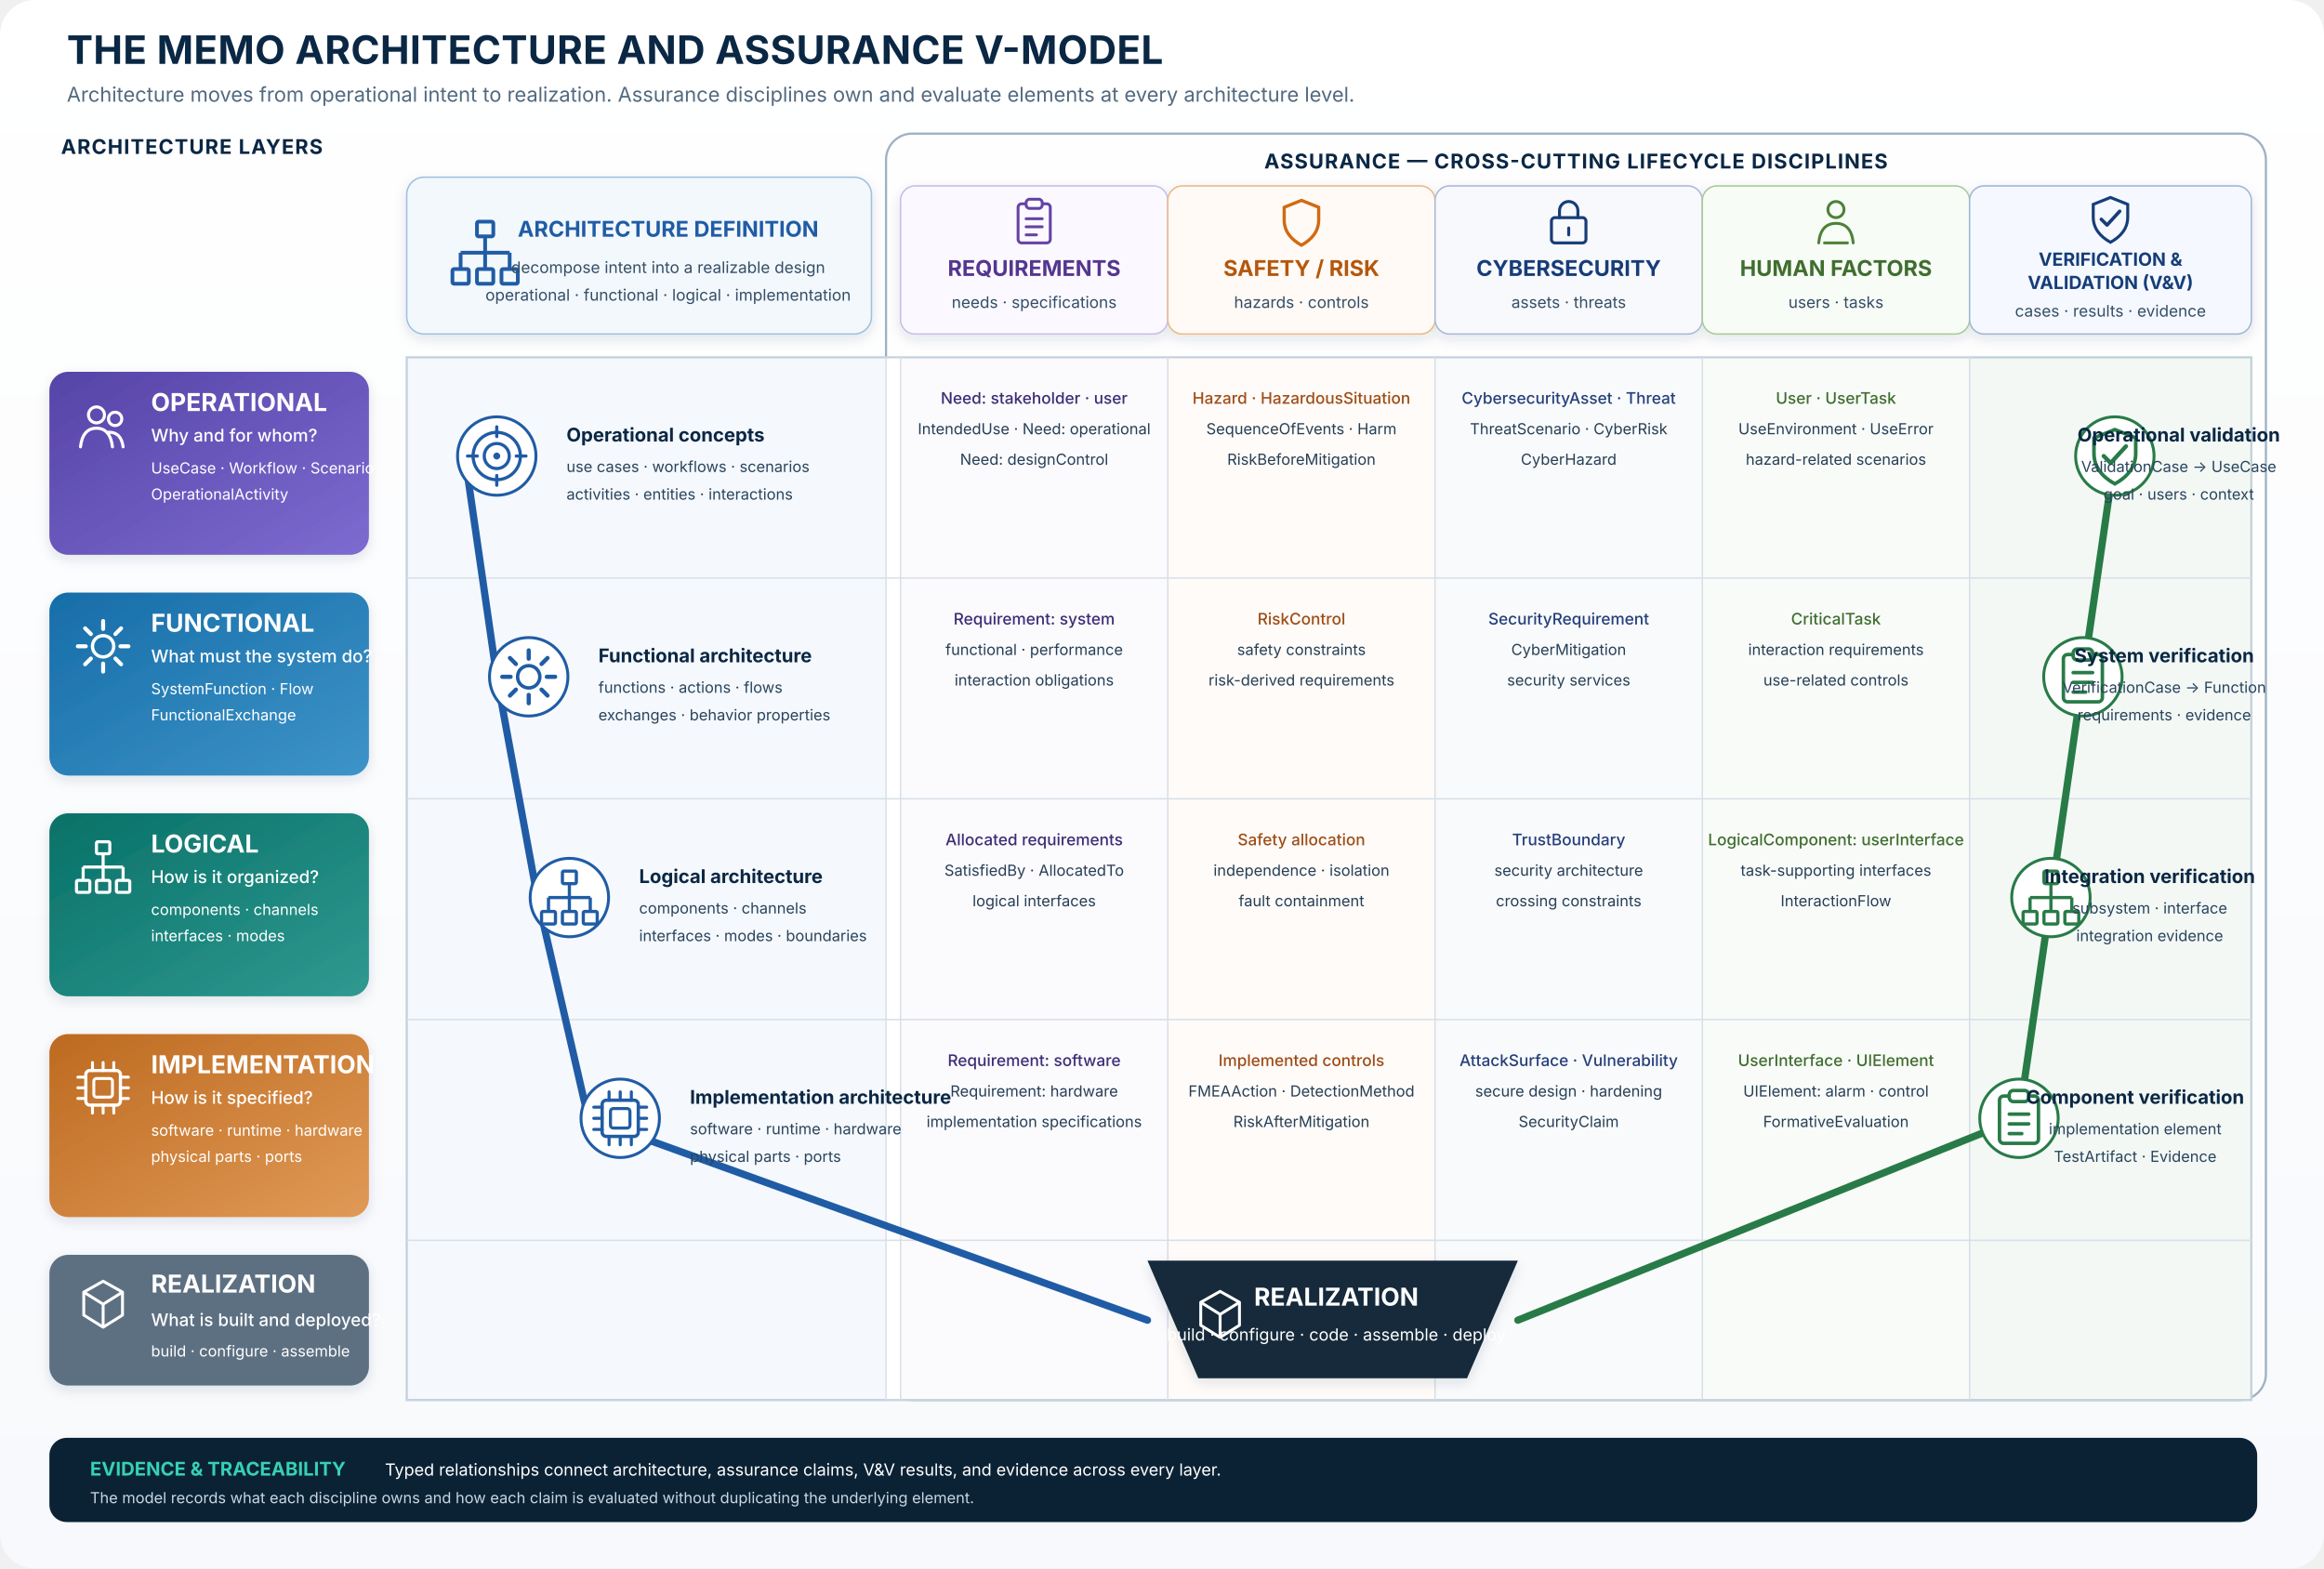
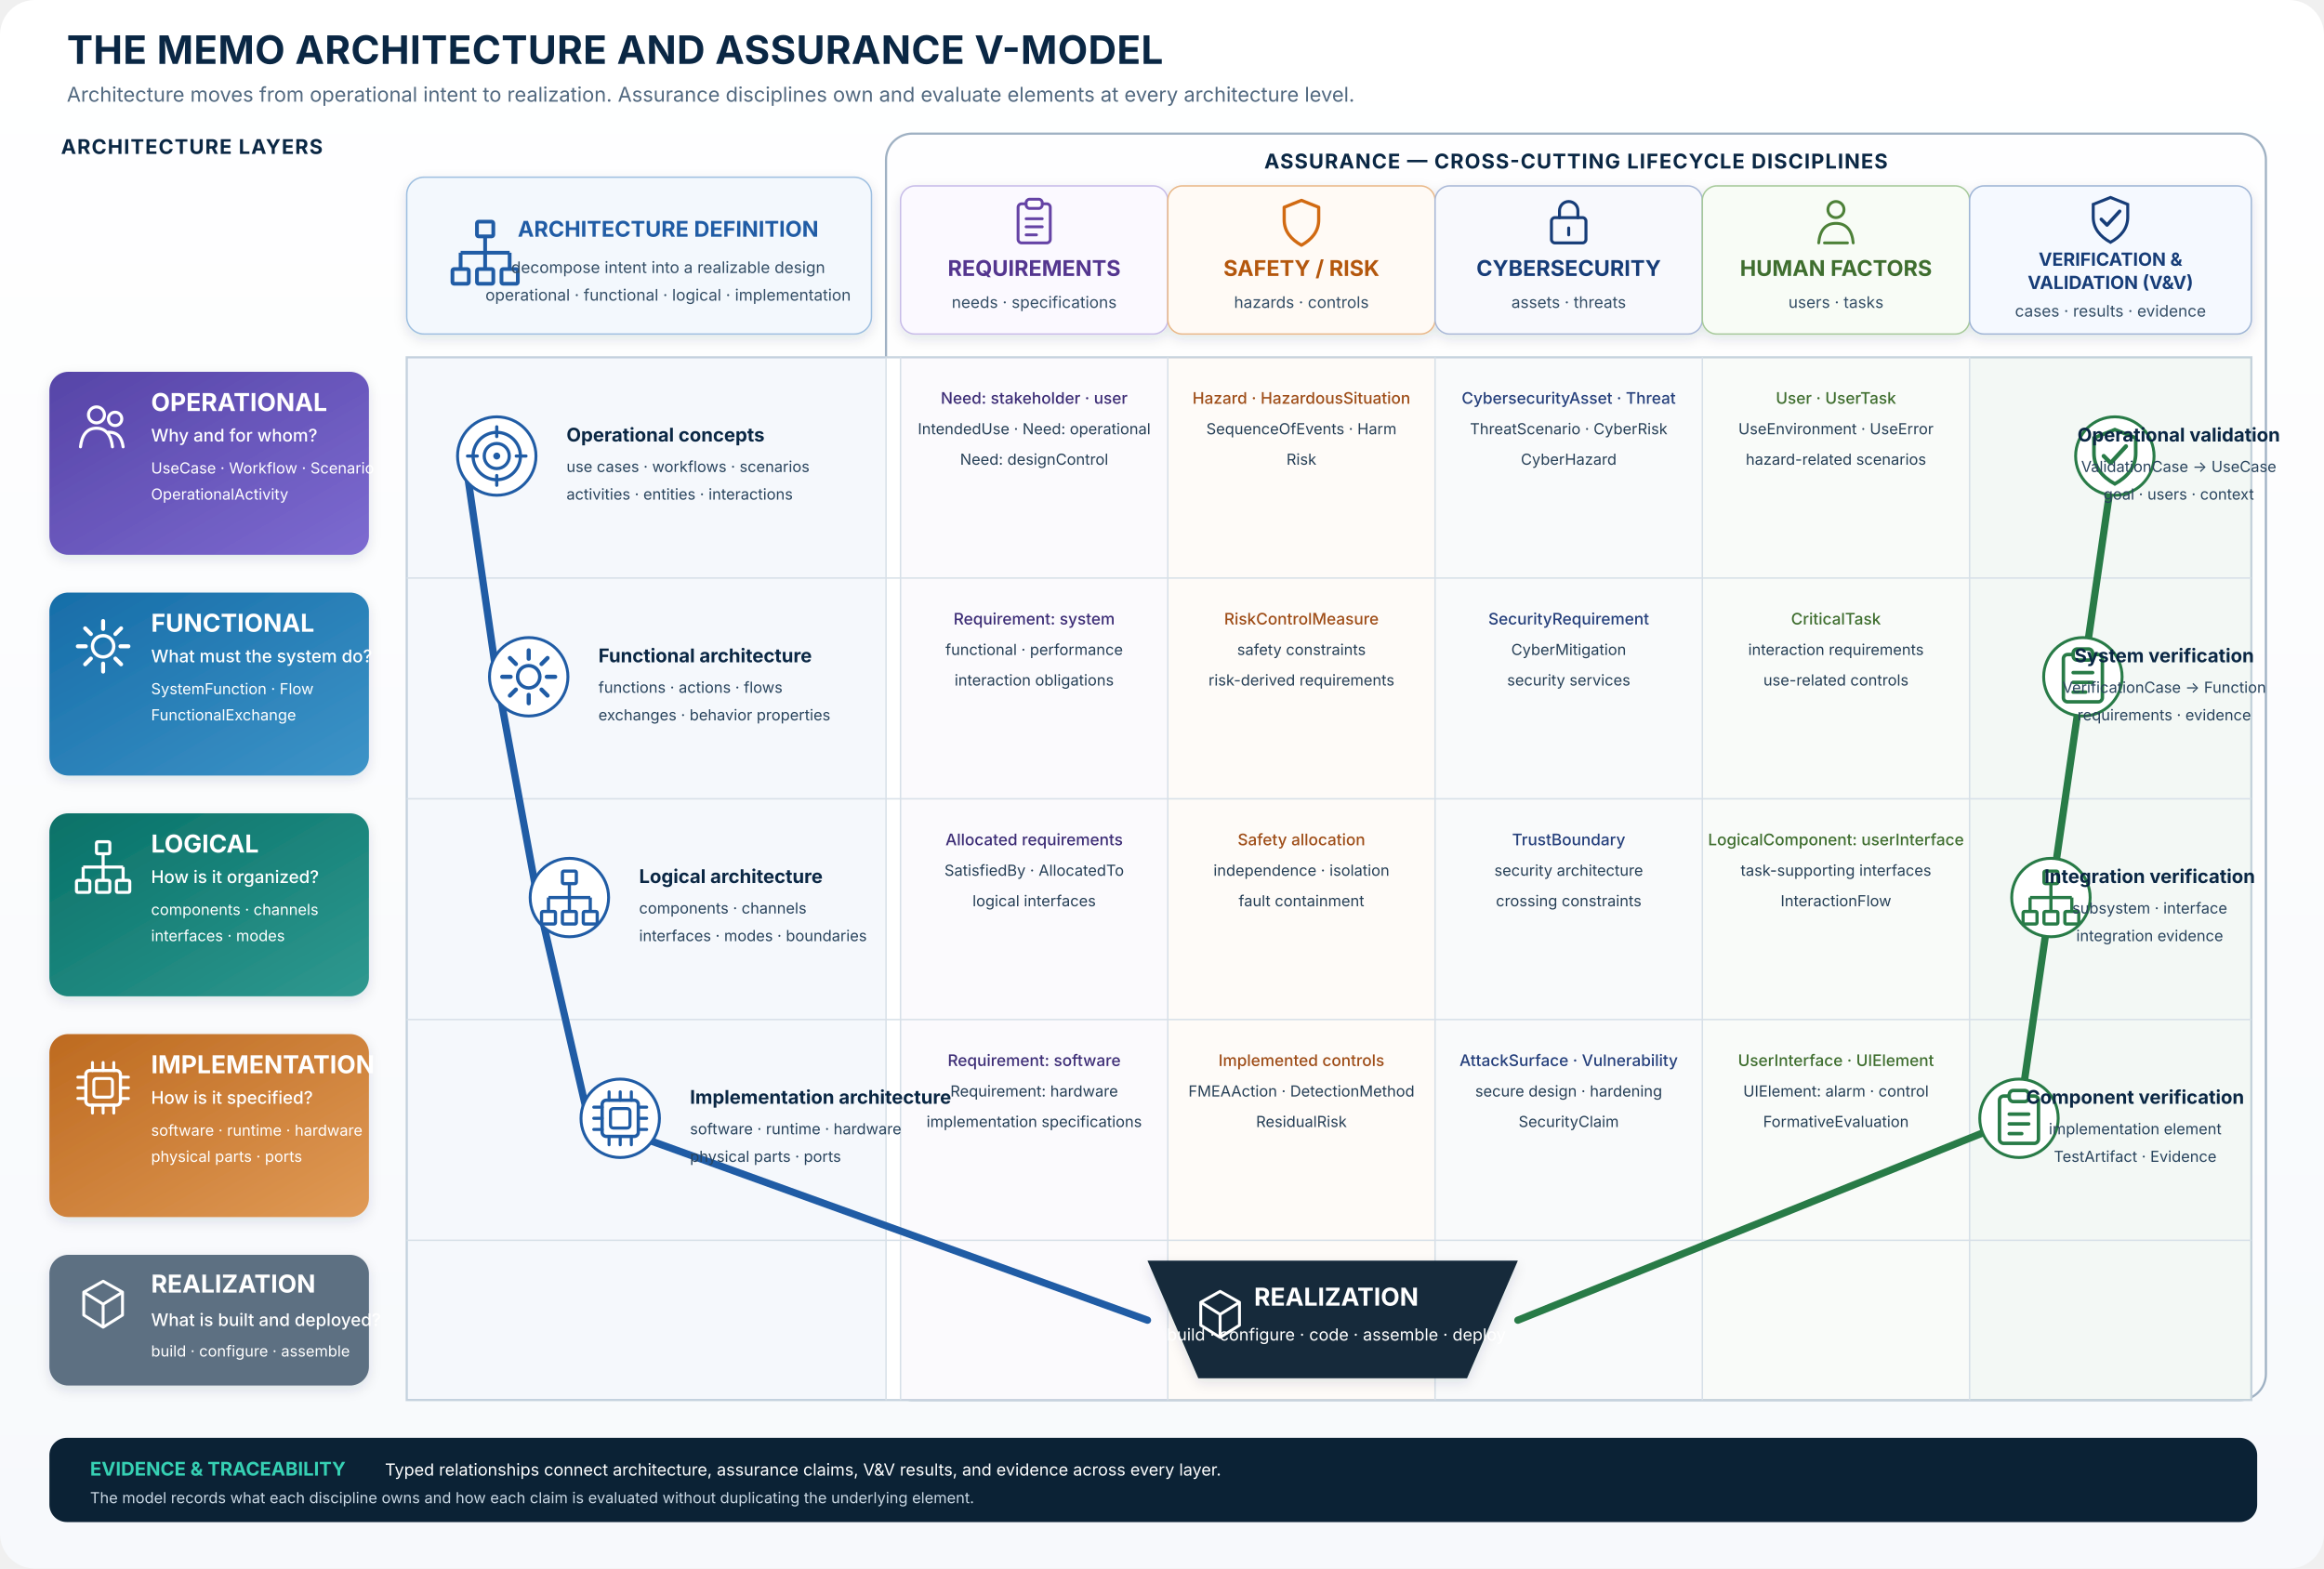
- <svg xmlns="http://www.w3.org/2000/svg" width="1600" height="1080" viewBox="0 0 1600 1080" role="img" aria-labelledby="title desc" data-ontology-types="UseCase OperationalWorkflow MemoScenario OperationalActivity SystemFunction SystemAction FunctionalFlow FunctionalExchange LogicalComponent LogicalInterface SoftwareComponent HardwareComponent PhysicalPort Need IntendedUse Hazard HazardousSituation RiskBeforeMitigation RiskControl CybersecurityAsset Threat ThreatScenario SecurityRequirement CyberMitigation TrustBoundary AttackSurface Vulnerability User UserTask CriticalTask UseError UseEnvironment UserInterface UIElement ValidationCase VerificationCase TestArtifact Evidence">
+ <svg xmlns="http://www.w3.org/2000/svg" width="1600" height="1080" viewBox="0 0 1600 1080" role="img" aria-labelledby="title desc" data-ontology-types="UseCase OperationalWorkflow MemoScenario OperationalActivity SystemFunction SystemAction FunctionalFlow FunctionalExchange LogicalComponent LogicalInterface SoftwareComponent HardwareComponent PhysicalPort Need IntendedUse ReasonablyForeseeableMisuse SafetyRelatedCharacteristic HazardCause Hazard SequenceOfEvents HazardousSituation Harm Risk RiskControlMeasure ResidualRisk Benefit OverallResidualRiskEvaluation CybersecurityAsset Threat ThreatScenario SecurityRequirement CyberMitigation TrustBoundary AttackSurface Vulnerability User UserTask UseError UseEnvironment UserInterface UIElement ValidationCase VerificationCase TestArtifact Evidence">
  <defs>
    <linearGradient id="bg" x1="0" y1="0" x2="0" y2="1">
      <stop offset="0" stop-color="#ffffff" />
      <stop offset="1" stop-color="#f7f9fc" />
    </linearGradient>
    <linearGradient id="op" x1="0" y1="0" x2="1" y2="1">
      <stop stop-color="#5644a7" />
      <stop offset="1" stop-color="#7d6bd1" />
    </linearGradient>
    <linearGradient id="fn" x1="0" y1="0" x2="1" y2="1">
      <stop stop-color="#176da8" />
      <stop offset="1" stop-color="#3d94c8" />
    </linearGradient>
    <linearGradient id="lg" x1="0" y1="0" x2="1" y2="1">
      <stop stop-color="#087168" />
      <stop offset="1" stop-color="#2f9990" />
    </linearGradient>
    <linearGradient id="im" x1="0" y1="0" x2="1" y2="1">
      <stop stop-color="#bd6a20" />
      <stop offset="1" stop-color="#e09a56" />
    </linearGradient>
    <filter id="soft" x="-20%" y="-20%" width="140%" height="150%">
      <feDropShadow dx="0" dy="3" stdDeviation="4" flood-color="#102e49" flood-opacity="0.12" />
    </filter>
    <marker id="archArrow" markerUnits="userSpaceOnUse" markerWidth="9" markerHeight="9" refX="8" refY="4.5" orient="auto">
      <path d="M0 0L9 4.5L0 9Z" fill="#205ca5" />
    </marker>
    <marker id="vvArrow" markerUnits="userSpaceOnUse" markerWidth="9" markerHeight="9" refX="8" refY="4.5" orient="auto">
      <path d="M0 0L9 4.5L0 9Z" fill="#287b47" />
    </marker>
    <symbol id="clipboard" viewBox="0 0 48 48">
      <rect x="10" y="8" width="28" height="34" rx="3" fill="none" stroke="currentColor" stroke-width="2.5" />
      <rect x="17" y="4" width="14" height="8" rx="3" fill="#ffffff" stroke="currentColor" stroke-width="2.5" />
      <path d="M17 21h14M17 28h14M17 35h9" fill="none" stroke="currentColor" stroke-width="2.5" stroke-linecap="round" />
    </symbol>
    <symbol id="shield" viewBox="0 0 48 48">
      <path d="M24 5L39 11v11c0 10-6 17-15 22C15 39 9 32 9 22V11Z" fill="none" stroke="currentColor" stroke-width="2.8" stroke-linejoin="round" />
    </symbol>
    <symbol id="lock" viewBox="0 0 48 48">
      <rect x="9" y="20" width="30" height="22" rx="3" fill="none" stroke="currentColor" stroke-width="2.6" />
      <path d="M16 20v-6a8 8 0 0116 0v6M24 29v6" fill="none" stroke="currentColor" stroke-width="2.6" stroke-linecap="round" />
    </symbol>
    <symbol id="person" viewBox="0 0 48 48">
      <circle cx="24" cy="13" r="7" fill="none" stroke="currentColor" stroke-width="2.5" />
      <path d="M9 42c1-11 6-17 15-17s14 6 15 17M14 42h20" fill="none" stroke="currentColor" stroke-width="2.5" stroke-linecap="round" />
    </symbol>
    <symbol id="checkshield" viewBox="0 0 48 48">
      <path d="M24 5L39 11v11c0 10-6 17-15 22C15 39 9 32 9 22V11Z" fill="none" stroke="currentColor" stroke-width="2.6" />
      <path d="M16 24l5 5 11-12" fill="none" stroke="currentColor" stroke-width="3" stroke-linecap="round" stroke-linejoin="round" />
    </symbol>
    <symbol id="people" viewBox="0 0 48 48">
      <circle cx="19" cy="16" r="6" fill="none" stroke="currentColor" stroke-width="2.3" />
      <circle cx="33" cy="19" r="5" fill="none" stroke="currentColor" stroke-width="2.3" />
      <path d="M7 40c1-9 5-14 12-14s11 5 12 14M28 29c7 0 10 4 11 11" fill="none" stroke="currentColor" stroke-width="2.3" stroke-linecap="round" />
    </symbol>
    <symbol id="gear" viewBox="0 0 48 48">
      <circle cx="24" cy="24" r="8" fill="none" stroke="currentColor" stroke-width="2.5" />
      <path d="M24 5v6M24 37v6M5 24h6M37 24h6M10.5 10.5l4.3 4.3M33.2 33.2l4.3 4.3M37.5 10.5l-4.3 4.3M14.8 33.2l-4.3 4.3" fill="none" stroke="currentColor" stroke-width="3" stroke-linecap="round" />
    </symbol>
    <symbol id="network" viewBox="0 0 48 48">
      <rect x="19" y="5" width="10" height="9" rx="1" fill="none" stroke="currentColor" stroke-width="2.3" />
      <rect x="4" y="34" width="10" height="9" rx="1" fill="none" stroke="currentColor" stroke-width="2.3" />
      <rect x="19" y="34" width="10" height="9" rx="1" fill="none" stroke="currentColor" stroke-width="2.3" />
      <rect x="34" y="34" width="10" height="9" rx="1" fill="none" stroke="currentColor" stroke-width="2.3" />
      <path d="M24 14v10M9 24h30M9 24v10M24 24v10M39 24v10" fill="none" stroke="currentColor" stroke-width="2.3" />
    </symbol>
    <symbol id="chip" viewBox="0 0 48 48">
      <rect x="11" y="11" width="26" height="26" rx="3" fill="none" stroke="currentColor" stroke-width="2.4" />
      <rect x="17" y="17" width="14" height="14" rx="2" fill="none" stroke="currentColor" stroke-width="2.2" />
      <path d="M16 5v6M24 5v6M32 5v6M16 37v6M24 37v6M32 37v6M5 16h6M5 24h6M5 32h6M37 16h6M37 24h6M37 32h6" fill="none" stroke="currentColor" stroke-width="2.2" stroke-linecap="round" />
    </symbol>
    <symbol id="cube" viewBox="0 0 48 48">
      <path d="M24 5l16 9v19l-16 10-16-10V14Z" fill="none" stroke="currentColor" stroke-width="2.4" stroke-linejoin="round" />
      <path d="M8 14l16 10 16-10M24 24v19" fill="none" stroke="currentColor" stroke-width="2.4" />
    </symbol>
    <symbol id="target" viewBox="0 0 48 48">
      <circle cx="24" cy="24" r="17" fill="none" stroke="currentColor" stroke-width="2.3" />
      <circle cx="24" cy="24" r="9" fill="none" stroke="currentColor" stroke-width="2.3" />
      <circle cx="24" cy="24" r="2.5" fill="currentColor" />
      <path d="M24 3v7M24 38v7M3 24h7M38 24h7" stroke="currentColor" stroke-width="2.3" stroke-linecap="round" />
    </symbol>
    <style>
      .t { font-family: Inter, "Segoe UI", Arial, sans-serif; fill: #0a2744; }
      .title { font-size: 27px; font-weight: 700; letter-spacing: .25px; }
      .sub { font-size: 14px; font-weight: 400; fill: #526980; }
      .axis { font-size: 14px; font-weight: 700; letter-spacing: .7px; }
      .header { font-size: 15px; font-weight: 700; }
      .header-copy { font-size: 11px; font-weight: 400; fill: #344e66; }
      .row-title { font-size: 17px; font-weight: 700; fill: #fff; }
      .row-sub { font-size: 12px; font-weight: 500; fill: #fff; }
      .row-copy { font-size: 10.5px; font-weight: 400; fill: #fff; }
      .cell { font-size: 11px; font-weight: 500; }
      .cell-sub { font-size: 10.5px; font-weight: 400; fill: #263f56; }
      .v-title { font-size: 13px; font-weight: 700; }
      .v-copy { font-size: 10.5px; font-weight: 400; fill: #29445d; }
      .footer-title { font-size: 12px; font-weight: 700; }
      .footer-copy { font-size: 10.5px; font-weight: 400; fill: #243e55; }
    </style>
  </defs>
  <rect width="1600" height="1080" rx="24" fill="url(#bg)" />
  <g class="t">
    <text class="title" x="46" y="44">THE MEMO ARCHITECTURE AND ASSURANCE V-MODEL</text>
    <text class="sub" x="46" y="70">Architecture moves from operational intent to realization. Assurance disciplines own and evaluate elements at every architecture level.</text>
    <text class="axis" x="42" y="106">ARCHITECTURE LAYERS</text>
  </g>
  <g filter="url(#soft)" class="t">
    <rect x="280" y="122" width="320" height="108" rx="12" fill="#f3f8fd" stroke="#9ebfe0" />
  </g>
  <rect x="610" y="92" width="950" height="872" rx="18" fill="#ffffff" fill-opacity=".42" stroke="#9fb1c3" stroke-width="1.5" />
  <g class="t" text-anchor="middle">
    <g transform="translate(307 147)" color="#205ca5">
      <use href="#network" width="54" height="54" />
    </g>
    <text class="header" x="460" y="163" fill="#205ca5">ARCHITECTURE DEFINITION</text>
    <text class="header-copy" x="460" y="188">decompose intent into a realizable design</text>
    <text class="header-copy" x="460" y="207">operational · functional · logical · implementation</text>
    <text class="axis" x="1085" y="116">ASSURANCE — CROSS-CUTTING LIFECYCLE DISCIPLINES</text>
  </g>
  <g filter="url(#soft)" class="t">
    <rect x="620" y="128" width="184" height="102" rx="10" fill="#fbf9ff" stroke="#c7bce8" />
    <rect x="804" y="128" width="184" height="102" rx="10" fill="#fffaf5" stroke="#e8b889" />
    <rect x="988" y="128" width="184" height="102" rx="10" fill="#f8f9fd" stroke="#a9b8d7" />
    <rect x="1172" y="128" width="184" height="102" rx="10" fill="#f8fcf6" stroke="#a6c99a" />
    <rect x="1356" y="128" width="194" height="102" rx="10" fill="#f5f9ff" stroke="#9fb5d5" />
  </g>
  <g class="t" text-anchor="middle">
    <g transform="translate(693 134)" color="#6543a5">
      <use href="#clipboard" width="38" height="38" />
    </g>
    <text class="header" x="712" y="190" fill="#54368f">REQUIREMENTS</text>
    <text class="header-copy" x="712" y="212">needs · specifications</text>
    <g transform="translate(877 134)" color="#d16a12">
      <use href="#shield" width="38" height="38" />
    </g>
    <text class="header" x="896" y="190" fill="#b4570d">SAFETY / RISK</text>
    <text class="header-copy" x="896" y="212">hazards · controls</text>
    <g transform="translate(1061 134)" color="#173d78">
      <use href="#lock" width="38" height="38" />
    </g>
    <text class="header" x="1080" y="190" fill="#173d78">CYBERSECURITY</text>
    <text class="header-copy" x="1080" y="212">assets · threats</text>
    <g transform="translate(1245 134)" color="#4d8138">
      <use href="#person" width="38" height="38" />
    </g>
    <text class="header" x="1264" y="190" fill="#3f6e2f">HUMAN FACTORS</text>
    <text class="header-copy" x="1264" y="212">users · tasks</text>
    <g transform="translate(1434 132)" color="#173d78">
      <use href="#checkshield" width="38" height="38" />
    </g>
    <text x="1453" y="183" font-size="12.5" font-weight="700" fill="#173d78">VERIFICATION &amp;</text>
    <text x="1453" y="199" font-size="12.5" font-weight="700" fill="#173d78">VALIDATION (V&amp;V)</text>
    <text class="header-copy" x="1453" y="218">cases · results · evidence</text>
  </g>
  <rect x="280" y="246" width="1270" height="718" fill="#ffffff" stroke="#c8d4df" stroke-width="1.5" />
  <rect x="280" y="246" width="330" height="718" fill="#2d74b8" opacity=".05" />
  <rect x="620" y="246" width="184" height="718" fill="#765bb4" opacity=".035" />
  <rect x="804" y="246" width="184" height="718" fill="#d77622" opacity=".035" />
  <rect x="988" y="246" width="184" height="718" fill="#31558b" opacity=".035" />
  <rect x="1172" y="246" width="184" height="718" fill="#4c8337" opacity=".035" />
  <rect x="1356" y="246" width="194" height="718" fill="#287b47" opacity=".055" />
  <g stroke="#d7e0e8" stroke-width="1">
    <path d="M280 398H1550M280 550H1550M280 702H1550M280 854H1550" />
    <path d="M610 246V964M620 246V964M804 246V964M988 246V964M1172 246V964M1356 246V964" />
  </g>
  <g filter="url(#soft)" class="t">
    <rect x="34" y="256" width="220" height="126" rx="13" fill="url(#op)" />
    <rect x="34" y="408" width="220" height="126" rx="13" fill="url(#fn)" />
    <rect x="34" y="560" width="220" height="126" rx="13" fill="url(#lg)" />
    <rect x="34" y="712" width="220" height="126" rx="13" fill="url(#im)" />
    <rect x="34" y="864" width="220" height="90" rx="13" fill="#5d6f82" />
  </g>
  <g class="t">
    <g transform="translate(49 271)" color="#fff">
      <use href="#people" width="44" height="44" />
    </g>
    <text class="row-title" x="104" y="283">OPERATIONAL</text>
    <text class="row-sub" x="104" y="304">Why and for whom?</text>
    <text class="row-copy" x="104" y="326">UseCase · Workflow · Scenario</text>
    <text class="row-copy" x="104" y="344">OperationalActivity</text>
    <g transform="translate(49 423)" color="#fff">
      <use href="#gear" width="44" height="44" />
    </g>
    <text class="row-title" x="104" y="435">FUNCTIONAL</text>
    <text class="row-sub" x="104" y="456">What must the system do?</text>
    <text class="row-copy" x="104" y="478">SystemFunction · Flow</text>
    <text class="row-copy" x="104" y="496">FunctionalExchange</text>
    <g transform="translate(49 575)" color="#fff">
      <use href="#network" width="44" height="44" />
    </g>
    <text class="row-title" x="104" y="587">LOGICAL</text>
    <text class="row-sub" x="104" y="608">How is it organized?</text>
    <text class="row-copy" x="104" y="630">components · channels</text>
    <text class="row-copy" x="104" y="648">interfaces · modes</text>
    <g transform="translate(49 727)" color="#fff">
      <use href="#chip" width="44" height="44" />
    </g>
    <text class="row-title" x="104" y="739">IMPLEMENTATION</text>
    <text class="row-sub" x="104" y="760">How is it specified?</text>
    <text class="row-copy" x="104" y="782">software · runtime · hardware</text>
    <text class="row-copy" x="104" y="800">physical parts · ports</text>
    <g transform="translate(51 878)" color="#fff">
      <use href="#cube" width="40" height="40" />
    </g>
    <text class="row-title" x="104" y="890">REALIZATION</text>
    <text class="row-sub" x="104" y="913">What is built and deployed?</text>
    <text class="row-copy" x="104" y="934">build · configure · assemble</text>
  </g>
  <path d="M320 314 L342 466 L370 618 L405 770 L790 909" fill="none" stroke="#205ca5" stroke-width="5" stroke-linecap="round" stroke-linejoin="round" />
  <g class="t">
    <g fill="#fff" stroke="#205ca5" stroke-width="2">
      <circle cx="342" cy="314" r="27" />
      <circle cx="364" cy="466" r="27" />
      <circle cx="392" cy="618" r="27" />
      <circle cx="427" cy="770" r="27" />
    </g>
    <g transform="translate(319 291)" color="#205ca5">
      <use href="#target" width="46" height="46" />
    </g>
    <text class="v-title" x="390" y="304">Operational concepts</text>
    <text class="v-copy" x="390" y="325">use cases · workflows · scenarios</text>
    <text class="v-copy" x="390" y="344">activities · entities · interactions</text>
    <g transform="translate(341 443)" color="#205ca5">
      <use href="#gear" width="46" height="46" />
    </g>
    <text class="v-title" x="412" y="456">Functional architecture</text>
    <text class="v-copy" x="412" y="477">functions · actions · flows</text>
    <text class="v-copy" x="412" y="496">exchanges · behavior properties</text>
    <g transform="translate(369 595)" color="#205ca5">
      <use href="#network" width="46" height="46" />
    </g>
    <text class="v-title" x="440" y="608">Logical architecture</text>
    <text class="v-copy" x="440" y="629">components · channels</text>
    <text class="v-copy" x="440" y="648">interfaces · modes · boundaries</text>
    <g transform="translate(404 747)" color="#205ca5">
      <use href="#chip" width="46" height="46" />
    </g>
    <text class="v-title" x="475" y="760">Implementation architecture</text>
    <text class="v-copy" x="475" y="781">software · runtime · hardware</text>
    <text class="v-copy" x="475" y="800">physical parts · ports</text>
  </g>
  <g class="t" text-anchor="middle">
    <g fill="#3d2d76">
      <text class="cell" x="712" y="278">Need: stakeholder · user</text>
      <text class="cell-sub" x="712" y="299">IntendedUse · Need: operational</text>
      <text class="cell-sub" x="712" y="320">Need: designControl</text>
    </g>
    <g fill="#9e4d18">
      <text class="cell" x="896" y="278">Hazard · HazardousSituation</text>
      <text class="cell-sub" x="896" y="299">SequenceOfEvents · Harm</text>
-       <text class="cell-sub" x="896" y="320">RiskBeforeMitigation</text>
+       <text class="cell-sub" x="896" y="320">Risk</text>
    </g>
    <g fill="#253f7b">
      <text class="cell" x="1080" y="278">CybersecurityAsset · Threat</text>
      <text class="cell-sub" x="1080" y="299">ThreatScenario · CyberRisk</text>
      <text class="cell-sub" x="1080" y="320">CyberHazard</text>
    </g>
    <g fill="#3f6e2f">
      <text class="cell" x="1264" y="278">User · UserTask</text>
      <text class="cell-sub" x="1264" y="299">UseEnvironment · UseError</text>
      <text class="cell-sub" x="1264" y="320">hazard-related scenarios</text>
    </g>
    <g fill="#3d2d76">
      <text class="cell" x="712" y="430">Requirement: system</text>
      <text class="cell-sub" x="712" y="451">functional · performance</text>
      <text class="cell-sub" x="712" y="472">interaction obligations</text>
    </g>
    <g fill="#9e4d18">
-       <text class="cell" x="896" y="430">RiskControl</text>
+       <text class="cell" x="896" y="430">RiskControlMeasure</text>
      <text class="cell-sub" x="896" y="451">safety constraints</text>
      <text class="cell-sub" x="896" y="472">risk-derived requirements</text>
    </g>
    <g fill="#253f7b">
      <text class="cell" x="1080" y="430">SecurityRequirement</text>
      <text class="cell-sub" x="1080" y="451">CyberMitigation</text>
      <text class="cell-sub" x="1080" y="472">security services</text>
    </g>
    <g fill="#3f6e2f">
      <text class="cell" x="1264" y="430">CriticalTask</text>
      <text class="cell-sub" x="1264" y="451">interaction requirements</text>
      <text class="cell-sub" x="1264" y="472">use-related controls</text>
    </g>
    <g fill="#3d2d76">
      <text class="cell" x="712" y="582">Allocated requirements</text>
      <text class="cell-sub" x="712" y="603">SatisfiedBy · AllocatedTo</text>
      <text class="cell-sub" x="712" y="624">logical interfaces</text>
    </g>
    <g fill="#9e4d18">
      <text class="cell" x="896" y="582">Safety allocation</text>
      <text class="cell-sub" x="896" y="603">independence · isolation</text>
      <text class="cell-sub" x="896" y="624">fault containment</text>
    </g>
    <g fill="#253f7b">
      <text class="cell" x="1080" y="582">TrustBoundary</text>
      <text class="cell-sub" x="1080" y="603">security architecture</text>
      <text class="cell-sub" x="1080" y="624">crossing constraints</text>
    </g>
    <g fill="#3f6e2f">
      <text class="cell" x="1264" y="582">LogicalComponent: userInterface</text>
      <text class="cell-sub" x="1264" y="603">task-supporting interfaces</text>
      <text class="cell-sub" x="1264" y="624">InteractionFlow</text>
    </g>
    <g fill="#3d2d76">
      <text class="cell" x="712" y="734">Requirement: software</text>
      <text class="cell-sub" x="712" y="755">Requirement: hardware</text>
      <text class="cell-sub" x="712" y="776">implementation specifications</text>
    </g>
    <g fill="#9e4d18">
      <text class="cell" x="896" y="734">Implemented controls</text>
      <text class="cell-sub" x="896" y="755">FMEAAction · DetectionMethod</text>
-       <text class="cell-sub" x="896" y="776">RiskAfterMitigation</text>
+       <text class="cell-sub" x="896" y="776">ResidualRisk</text>
    </g>
    <g fill="#253f7b">
      <text class="cell" x="1080" y="734">AttackSurface · Vulnerability</text>
      <text class="cell-sub" x="1080" y="755">secure design · hardening</text>
      <text class="cell-sub" x="1080" y="776">SecurityClaim</text>
    </g>
    <g fill="#3f6e2f">
      <text class="cell" x="1264" y="734">UserInterface · UIElement</text>
      <text class="cell-sub" x="1264" y="755">UIElement: alarm · control</text>
      <text class="cell-sub" x="1264" y="776">FormativeEvaluation</text>
    </g>
  </g>
  <path d="M1045 909 L1390 770 L1412 618 L1434 466 L1456 314" fill="none" stroke="#287b47" stroke-width="5" stroke-linecap="round" stroke-linejoin="round" />
  <g class="t">
    <g fill="#fff" stroke="#287b47" stroke-width="2">
      <circle cx="1456" cy="314" r="27" />
      <circle cx="1434" cy="466" r="27" />
      <circle cx="1412" cy="618" r="27" />
      <circle cx="1390" cy="770" r="27" />
    </g>
    <g transform="translate(1433 291)" color="#287b47">
      <use href="#checkshield" width="46" height="46" />
    </g>
    <text class="v-title" x="1500" y="304" text-anchor="middle">Operational validation</text>
    <text class="v-copy" x="1500" y="325" text-anchor="middle">ValidationCase → UseCase</text>
    <text class="v-copy" x="1500" y="344" text-anchor="middle">goal · users · context</text>
    <g transform="translate(1411 443)" color="#287b47">
      <use href="#clipboard" width="46" height="46" />
    </g>
    <text class="v-title" x="1490" y="456" text-anchor="middle">System verification</text>
    <text class="v-copy" x="1490" y="477" text-anchor="middle">VerificationCase → Function</text>
    <text class="v-copy" x="1490" y="496" text-anchor="middle">requirements · evidence</text>
    <g transform="translate(1389 595)" color="#287b47">
      <use href="#network" width="46" height="46" />
    </g>
    <text class="v-title" x="1480" y="608" text-anchor="middle">Integration verification</text>
    <text class="v-copy" x="1480" y="629" text-anchor="middle">subsystem · interface</text>
    <text class="v-copy" x="1480" y="648" text-anchor="middle">integration evidence</text>
    <g transform="translate(1367 747)" color="#287b47">
      <use href="#clipboard" width="46" height="46" />
    </g>
    <text class="v-title" x="1470" y="760" text-anchor="middle">Component verification</text>
    <text class="v-copy" x="1470" y="781" text-anchor="middle">implementation element</text>
    <text class="v-copy" x="1470" y="800" text-anchor="middle">TestArtifact · Evidence</text>
  </g>
  <path d="M790 868 H1045 L1010 949 H825 Z" fill="#172a3a" filter="url(#soft)" />
  <g class="t" text-anchor="middle">
    <g transform="translate(820 885)" color="#fff">
      <use href="#cube" width="40" height="40" />
    </g>
    <text x="920" y="899" font-size="17" font-weight="700" fill="#fff">REALIZATION</text>
    <text x="920" y="923" font-size="11.5" font-weight="400" fill="#fff">build · configure · code · assemble · deploy</text>
  </g>
  <rect x="34" y="990" width="1520" height="58" rx="12" fill="#0b2235" />
  <g class="t">
    <text x="62" y="1016" font-size="13" font-weight="700" fill="#36d1b4">EVIDENCE &amp; TRACEABILITY</text>
    <text x="265" y="1016" font-size="11.5" font-weight="400" fill="#ffffff">Typed relationships connect architecture, assurance claims, V&amp;V results, and evidence across every layer.</text>
    <text x="62" y="1035" font-size="10.5" font-weight="400" fill="#c8d6e2">The model records what each discipline owns and how each claim is evaluated without duplicating the underlying element.</text>
  </g>
</svg>
